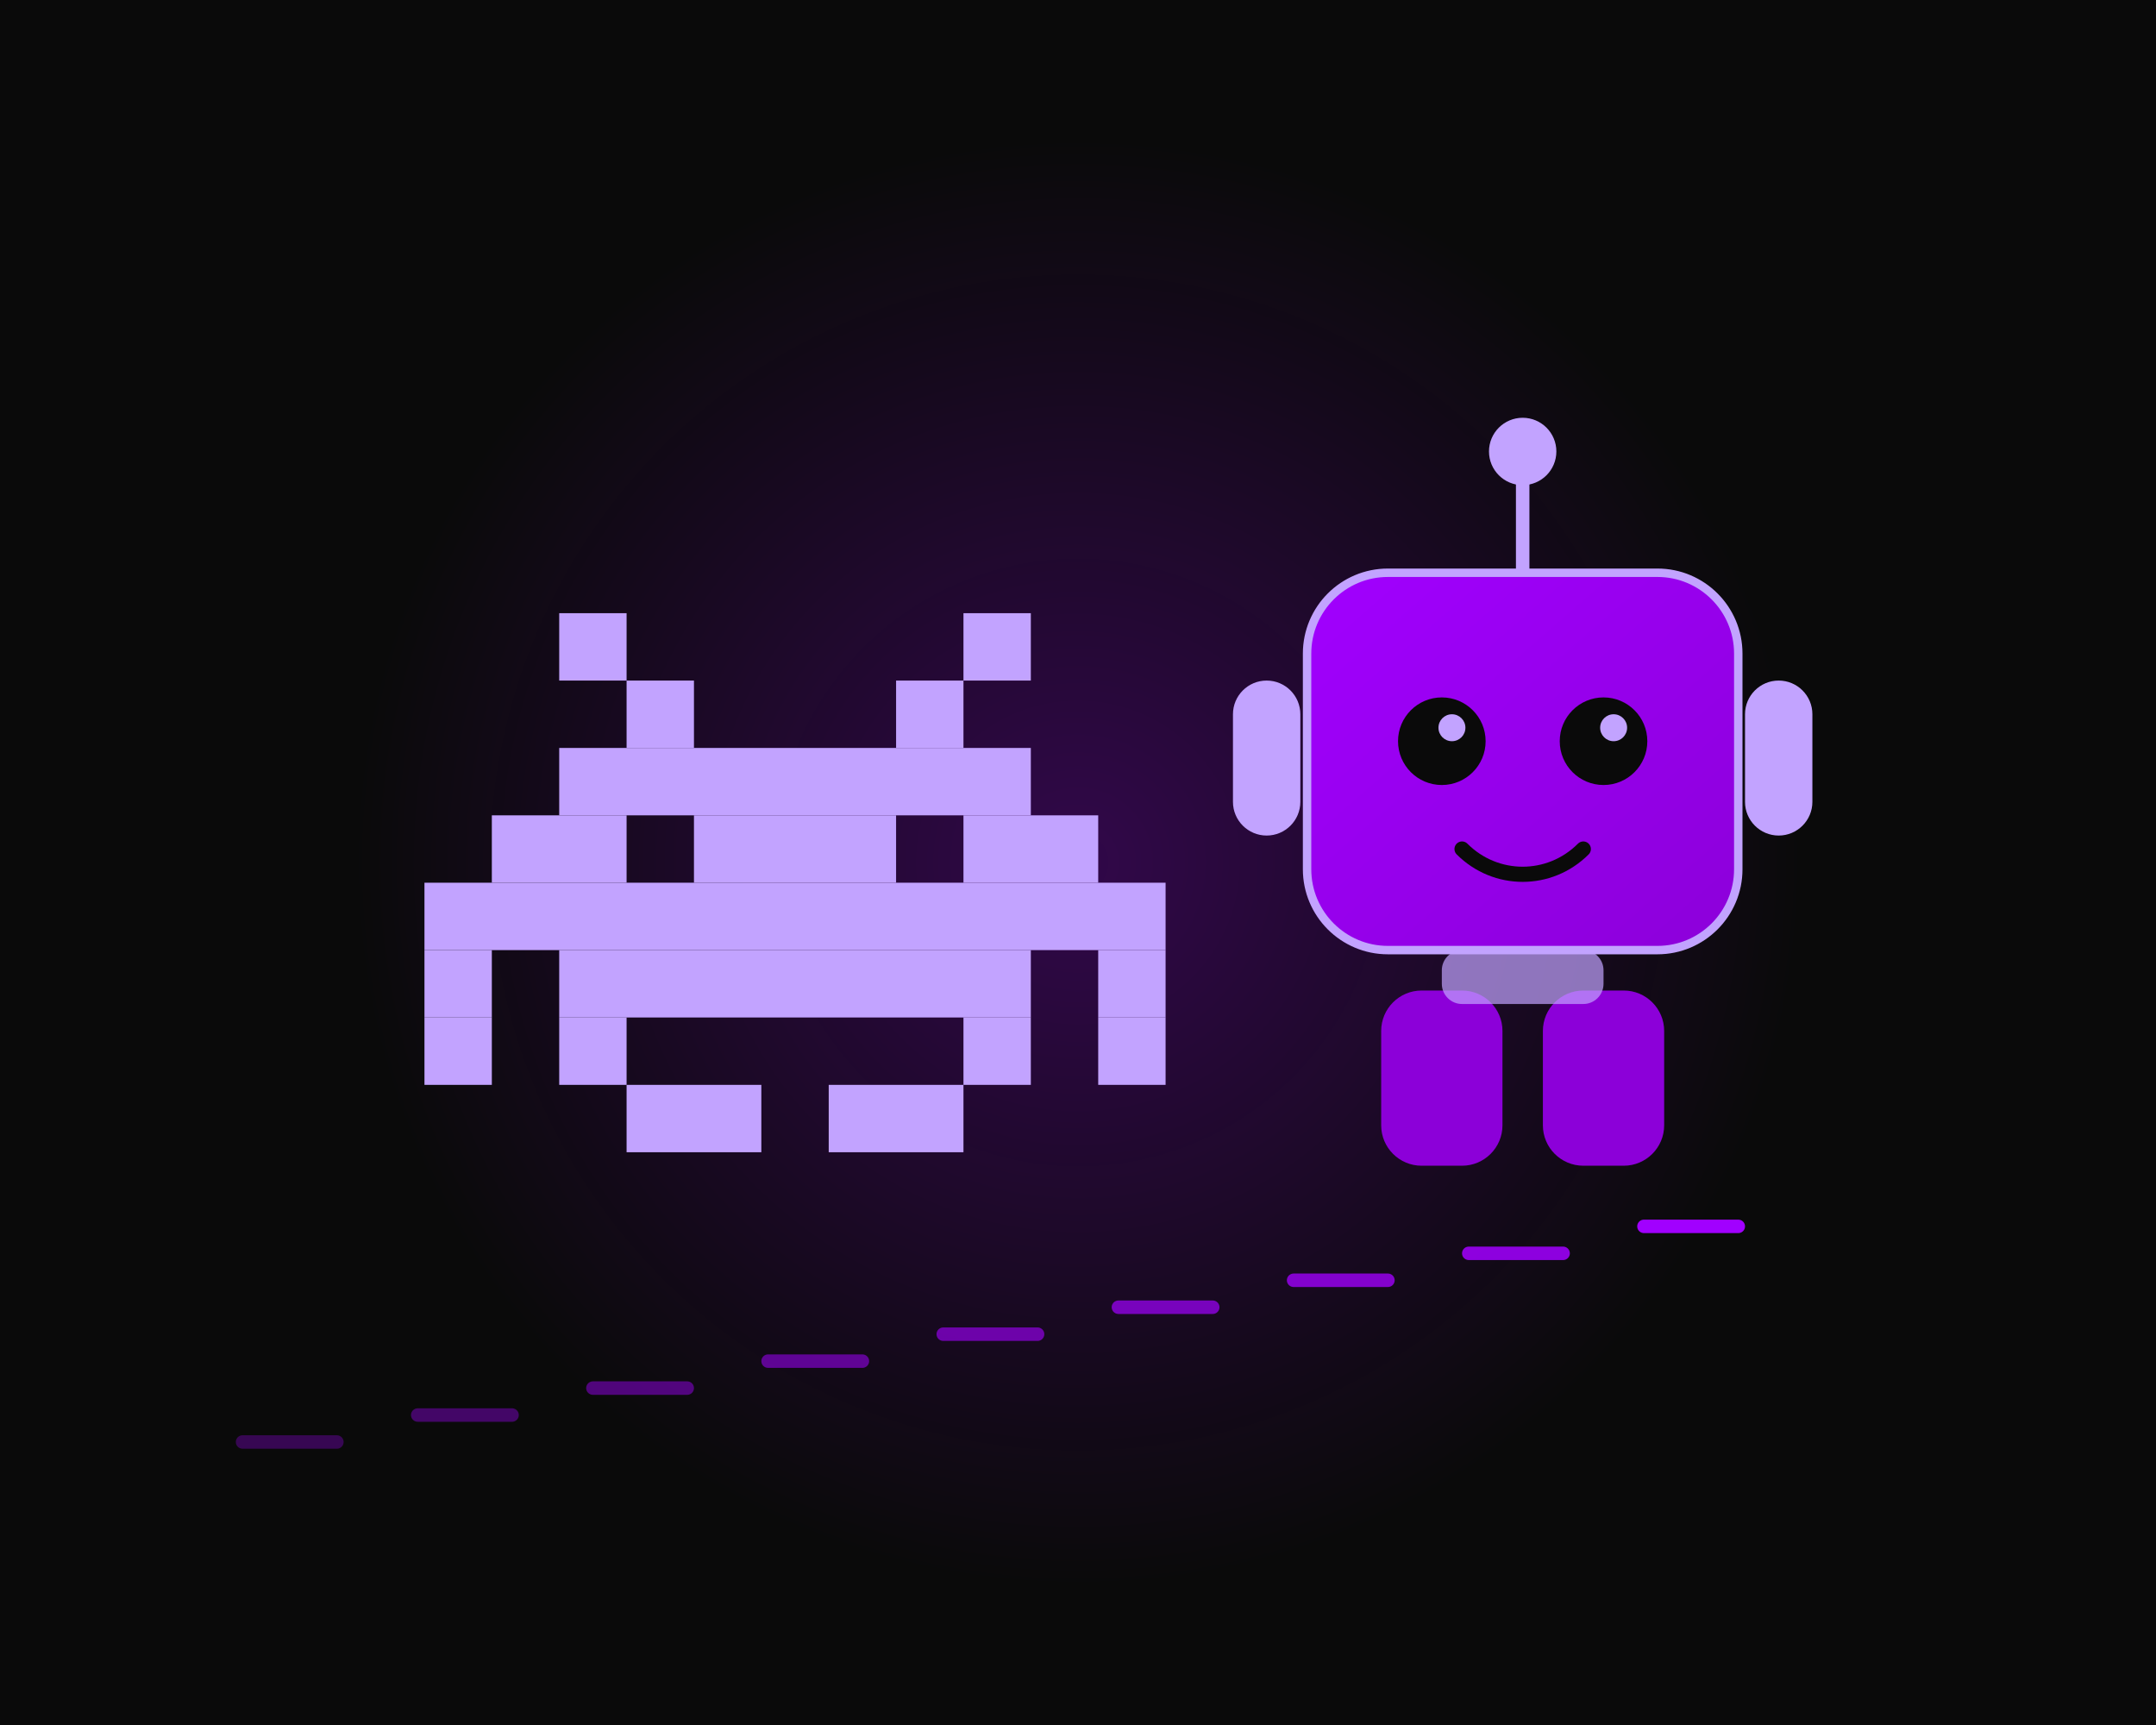
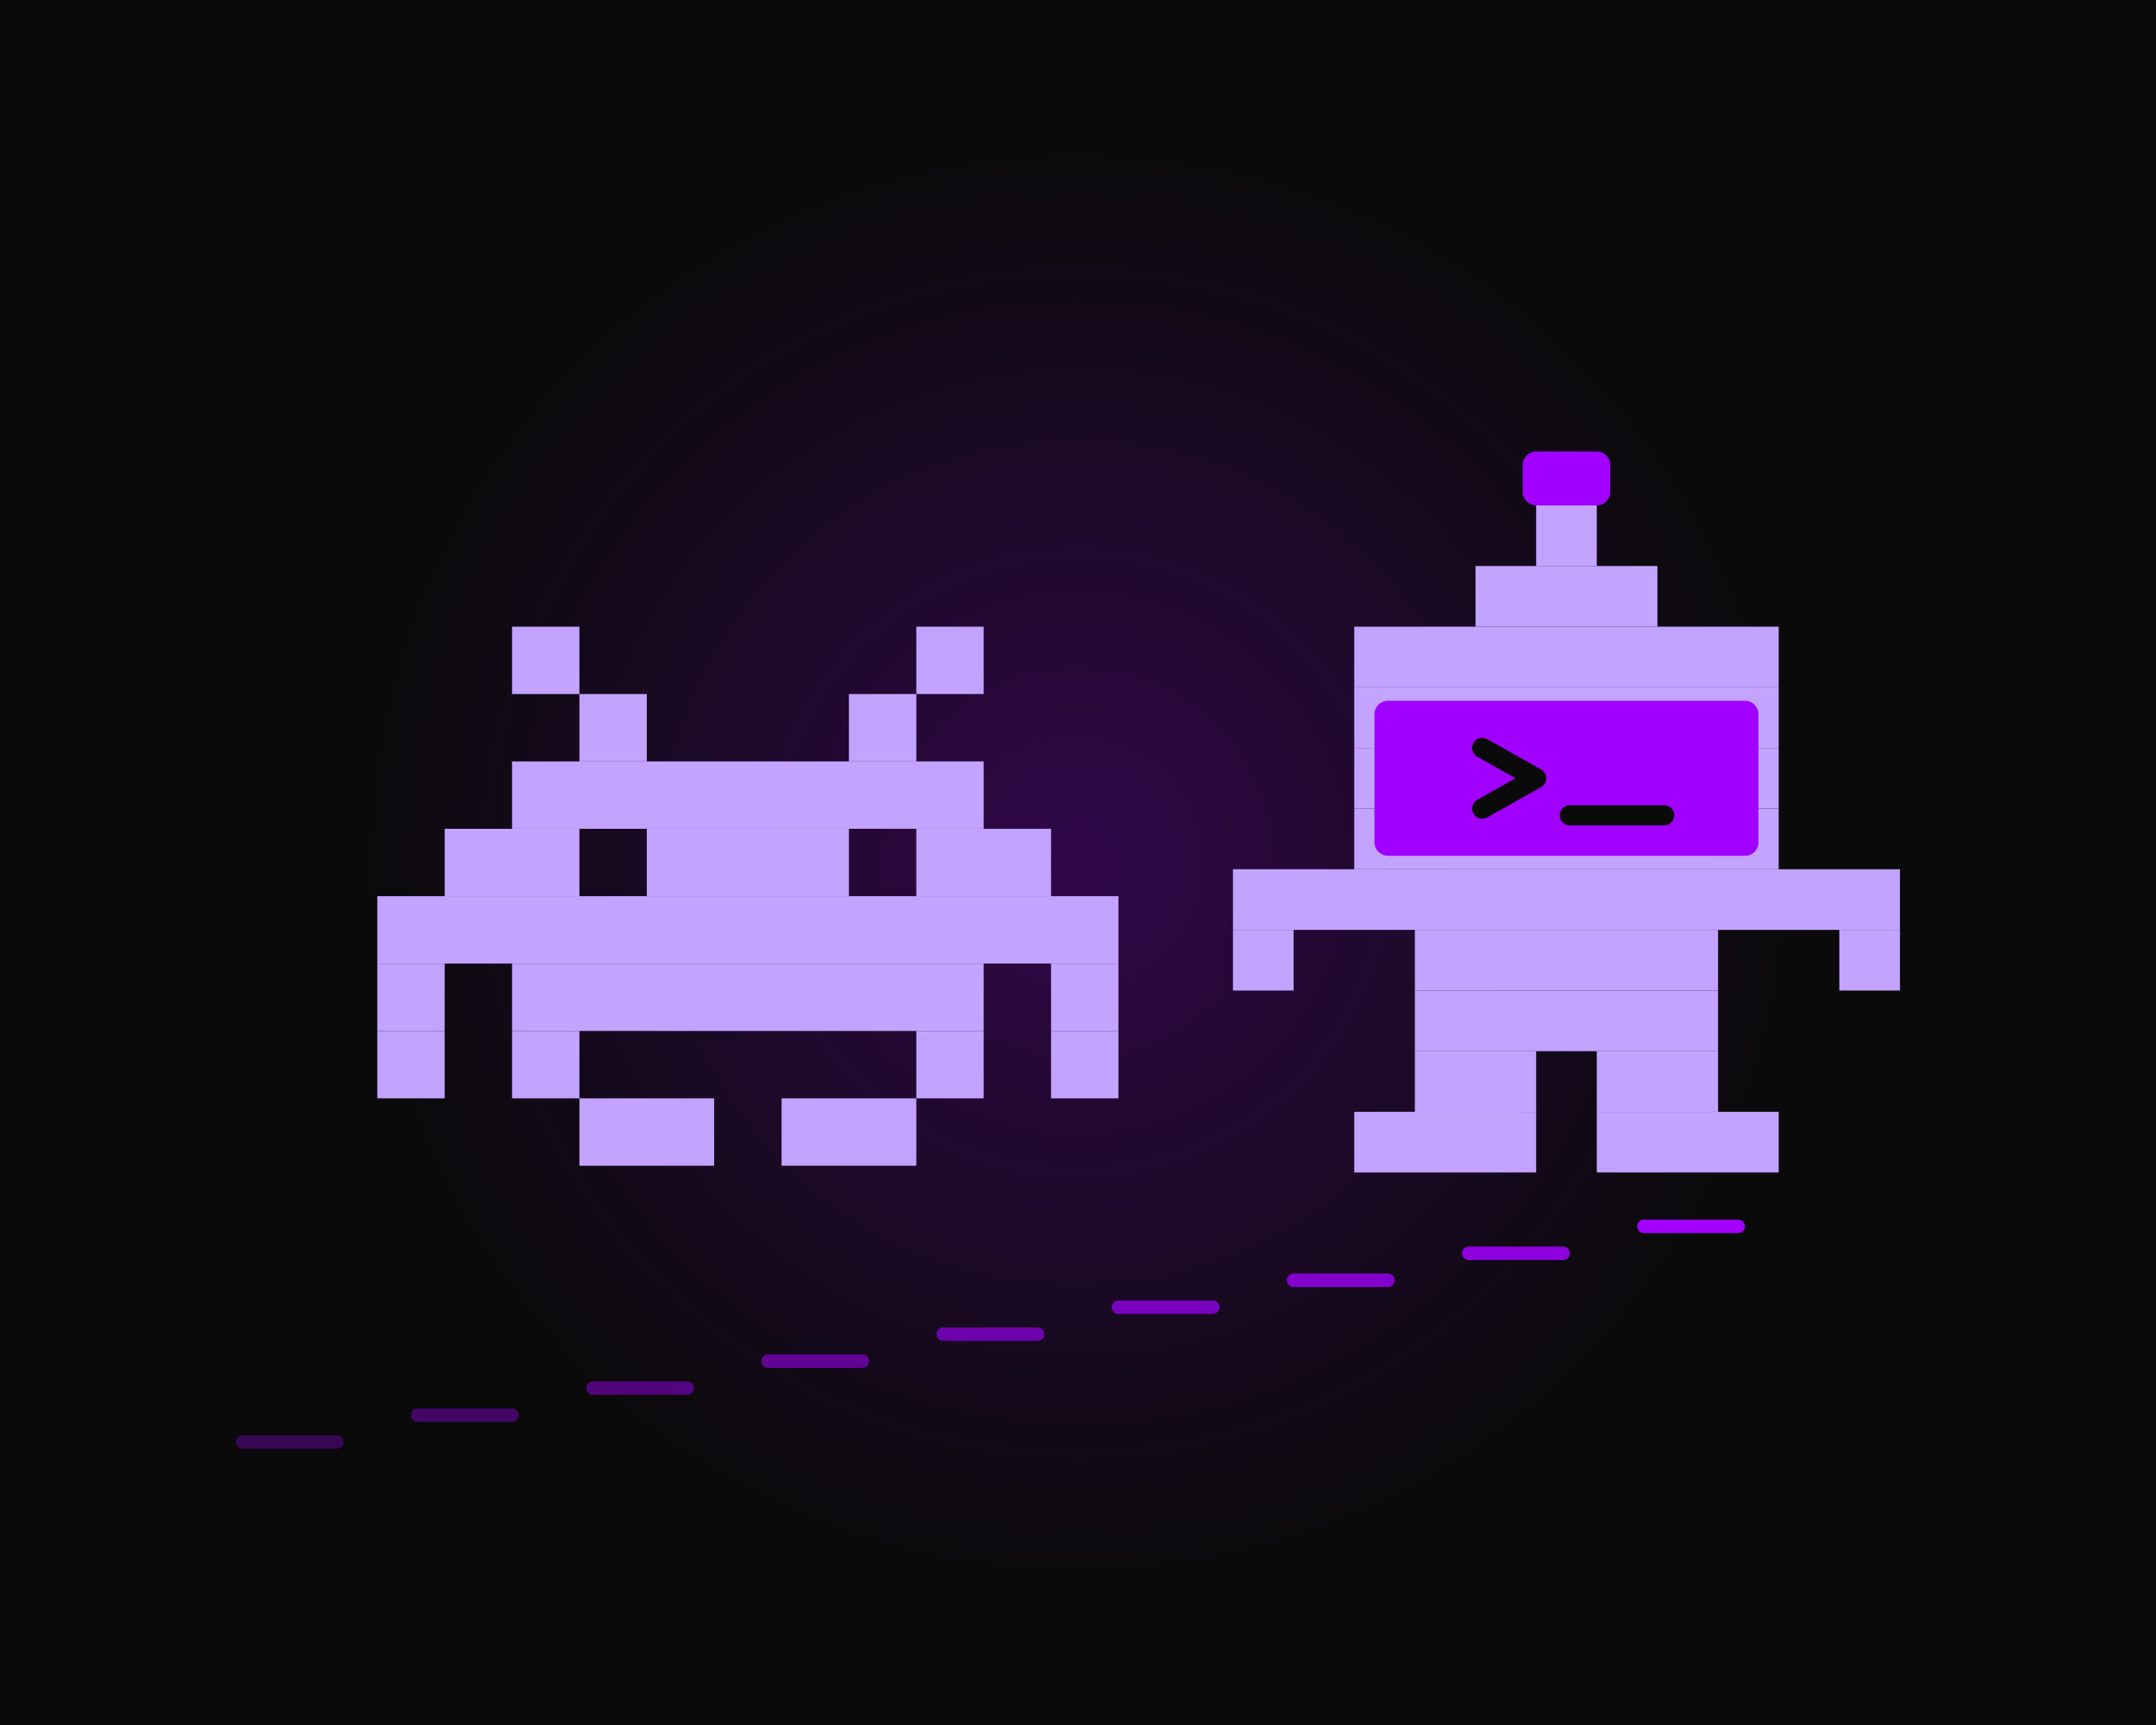
<svg xmlns="http://www.w3.org/2000/svg" width="640" height="512" viewBox="0 0 640 512" preserveAspectRatio="xMidYMid meet" version="1.0">
  <defs>
    <radialGradient id="w4-glow" cx="0.5" cy="0.5" r="0.5">
      <stop offset="0" stop-color="#A100FF" stop-opacity="0.26" />
      <stop offset="1" stop-color="#A100FF" stop-opacity="0" />
    </radialGradient>
    <linearGradient id="w4-bot" x1="0" y1="0" x2="1" y2="1">
      <stop offset="0" stop-color="#A100FF" />
      <stop offset="1" stop-color="#8C00D9" />
    </linearGradient>
  </defs>
  <rect width="640" height="512" fill="#0A0A0A" />
  <circle cx="320" cy="256" r="215" fill="url(#w4-glow)" />
-   <g transform="translate(126 182)" fill="#C2A3FF">
+   <g transform="translate(112 186)" fill="#C2A3FF">
    <rect x="40" y="0" width="20" height="20" />
    <rect x="160" y="0" width="20" height="20" />
    <rect x="60" y="20" width="20" height="20" />
    <rect x="140" y="20" width="20" height="20" />
    <rect x="40" y="40" width="140" height="20" />
    <rect x="20" y="60" width="40" height="20" />
    <rect x="80" y="60" width="60" height="20" />
    <rect x="160" y="60" width="40" height="20" />
    <rect x="0" y="80" width="220" height="20" />
    <rect x="0" y="100" width="20" height="20" />
    <rect x="40" y="100" width="140" height="20" />
    <rect x="200" y="100" width="20" height="20" />
    <rect x="0" y="120" width="20" height="20" />
    <rect x="40" y="120" width="20" height="20" />
    <rect x="160" y="120" width="20" height="20" />
    <rect x="200" y="120" width="20" height="20" />
    <rect x="60" y="140" width="40" height="20" />
    <rect x="120" y="140" width="40" height="20" />
  </g>
-   <g transform="translate(384 140)">
-     <path d="M 68 0 L 68 30" stroke="#C2A3FF" stroke-width="4" stroke-linecap="round" fill="none" />
-     <circle cx="68" cy="-6" r="10" fill="#C2A3FF" />
-     <rect x="4" y="30" width="128" height="112" rx="24" fill="url(#w4-bot)" />
-     <rect x="4" y="30" width="128" height="112" rx="24" fill="none" stroke="#C2A3FF" stroke-width="2.5" />
-     <circle cx="44" cy="80" r="13" fill="#0A0A0A" />
-     <circle cx="92" cy="80" r="13" fill="#0A0A0A" />
-     <circle cx="47" cy="76" r="4" fill="#C2A3FF" />
-     <circle cx="95" cy="76" r="4" fill="#C2A3FF" />
-     <path d="M 50 112 C 60 122, 76 122, 86 112" fill="none" stroke="#0A0A0A" stroke-width="4.5" stroke-linecap="round" />
-     <rect x="-18" y="62" width="20" height="46" rx="10" fill="#C2A3FF" />
-     <rect x="134" y="62" width="20" height="46" rx="10" fill="#C2A3FF" />
-     <rect x="26" y="154" width="36" height="52" rx="12" fill="#8C00D9" />
-     <rect x="74" y="154" width="36" height="52" rx="12" fill="#8C00D9" />
-     <rect x="44" y="142" width="48" height="16" rx="6" fill="#C2A3FF" opacity="0.7" />
+   <g transform="translate(366 150)">
+     <g fill="#C2A3FF">
+       <rect x="90" y="0" width="18" height="18" />
+       <rect x="72" y="18" width="54" height="18" />
+       <rect x="36" y="36" width="126" height="18" />
+       <rect x="36" y="54" width="126" height="18" />
+       <rect x="36" y="72" width="126" height="18" />
+       <rect x="36" y="90" width="126" height="18" />
+       <rect x="0" y="108" width="198" height="18" />
+       <rect x="0" y="126" width="18" height="18" />
+       <rect x="54" y="126" width="90" height="18" />
+       <rect x="180" y="126" width="18" height="18" />
+       <rect x="54" y="144" width="90" height="18" />
+       <rect x="54" y="162" width="36" height="18" />
+       <rect x="108" y="162" width="36" height="18" />
+       <rect x="36" y="180" width="54" height="18" />
+       <rect x="108" y="180" width="54" height="18" />
+     </g>
+     <rect x="42" y="58" width="114" height="46" rx="4" fill="#A100FF" />
+     <path d="M 74 72 L 90 81 L 74 90" fill="none" stroke="#0A0A0A" stroke-width="6" stroke-linecap="round" stroke-linejoin="round" />
+     <path d="M 100 92 L 128 92" fill="none" stroke="#0A0A0A" stroke-width="6" stroke-linecap="round" />
+     <rect x="86" y="-16" width="26" height="16" rx="4" fill="#A100FF" />
  </g>
  <g stroke="#A100FF" stroke-width="4" stroke-linecap="round" fill="none">
    <path d="M 72 428 L 100 428" opacity="0.30" />
    <path d="M 124 420 L 152 420" opacity="0.38" />
    <path d="M 176 412 L 204 412" opacity="0.46" />
    <path d="M 228 404 L 256 404" opacity="0.54" />
    <path d="M 280 396 L 308 396" opacity="0.62" />
    <path d="M 332 388 L 360 388" opacity="0.70" />
    <path d="M 384 380 L 412 380" opacity="0.78" />
    <path d="M 436 372 L 464 372" opacity="0.86" />
    <path d="M 488 364 L 516 364" opacity="1" />
  </g>
</svg>
